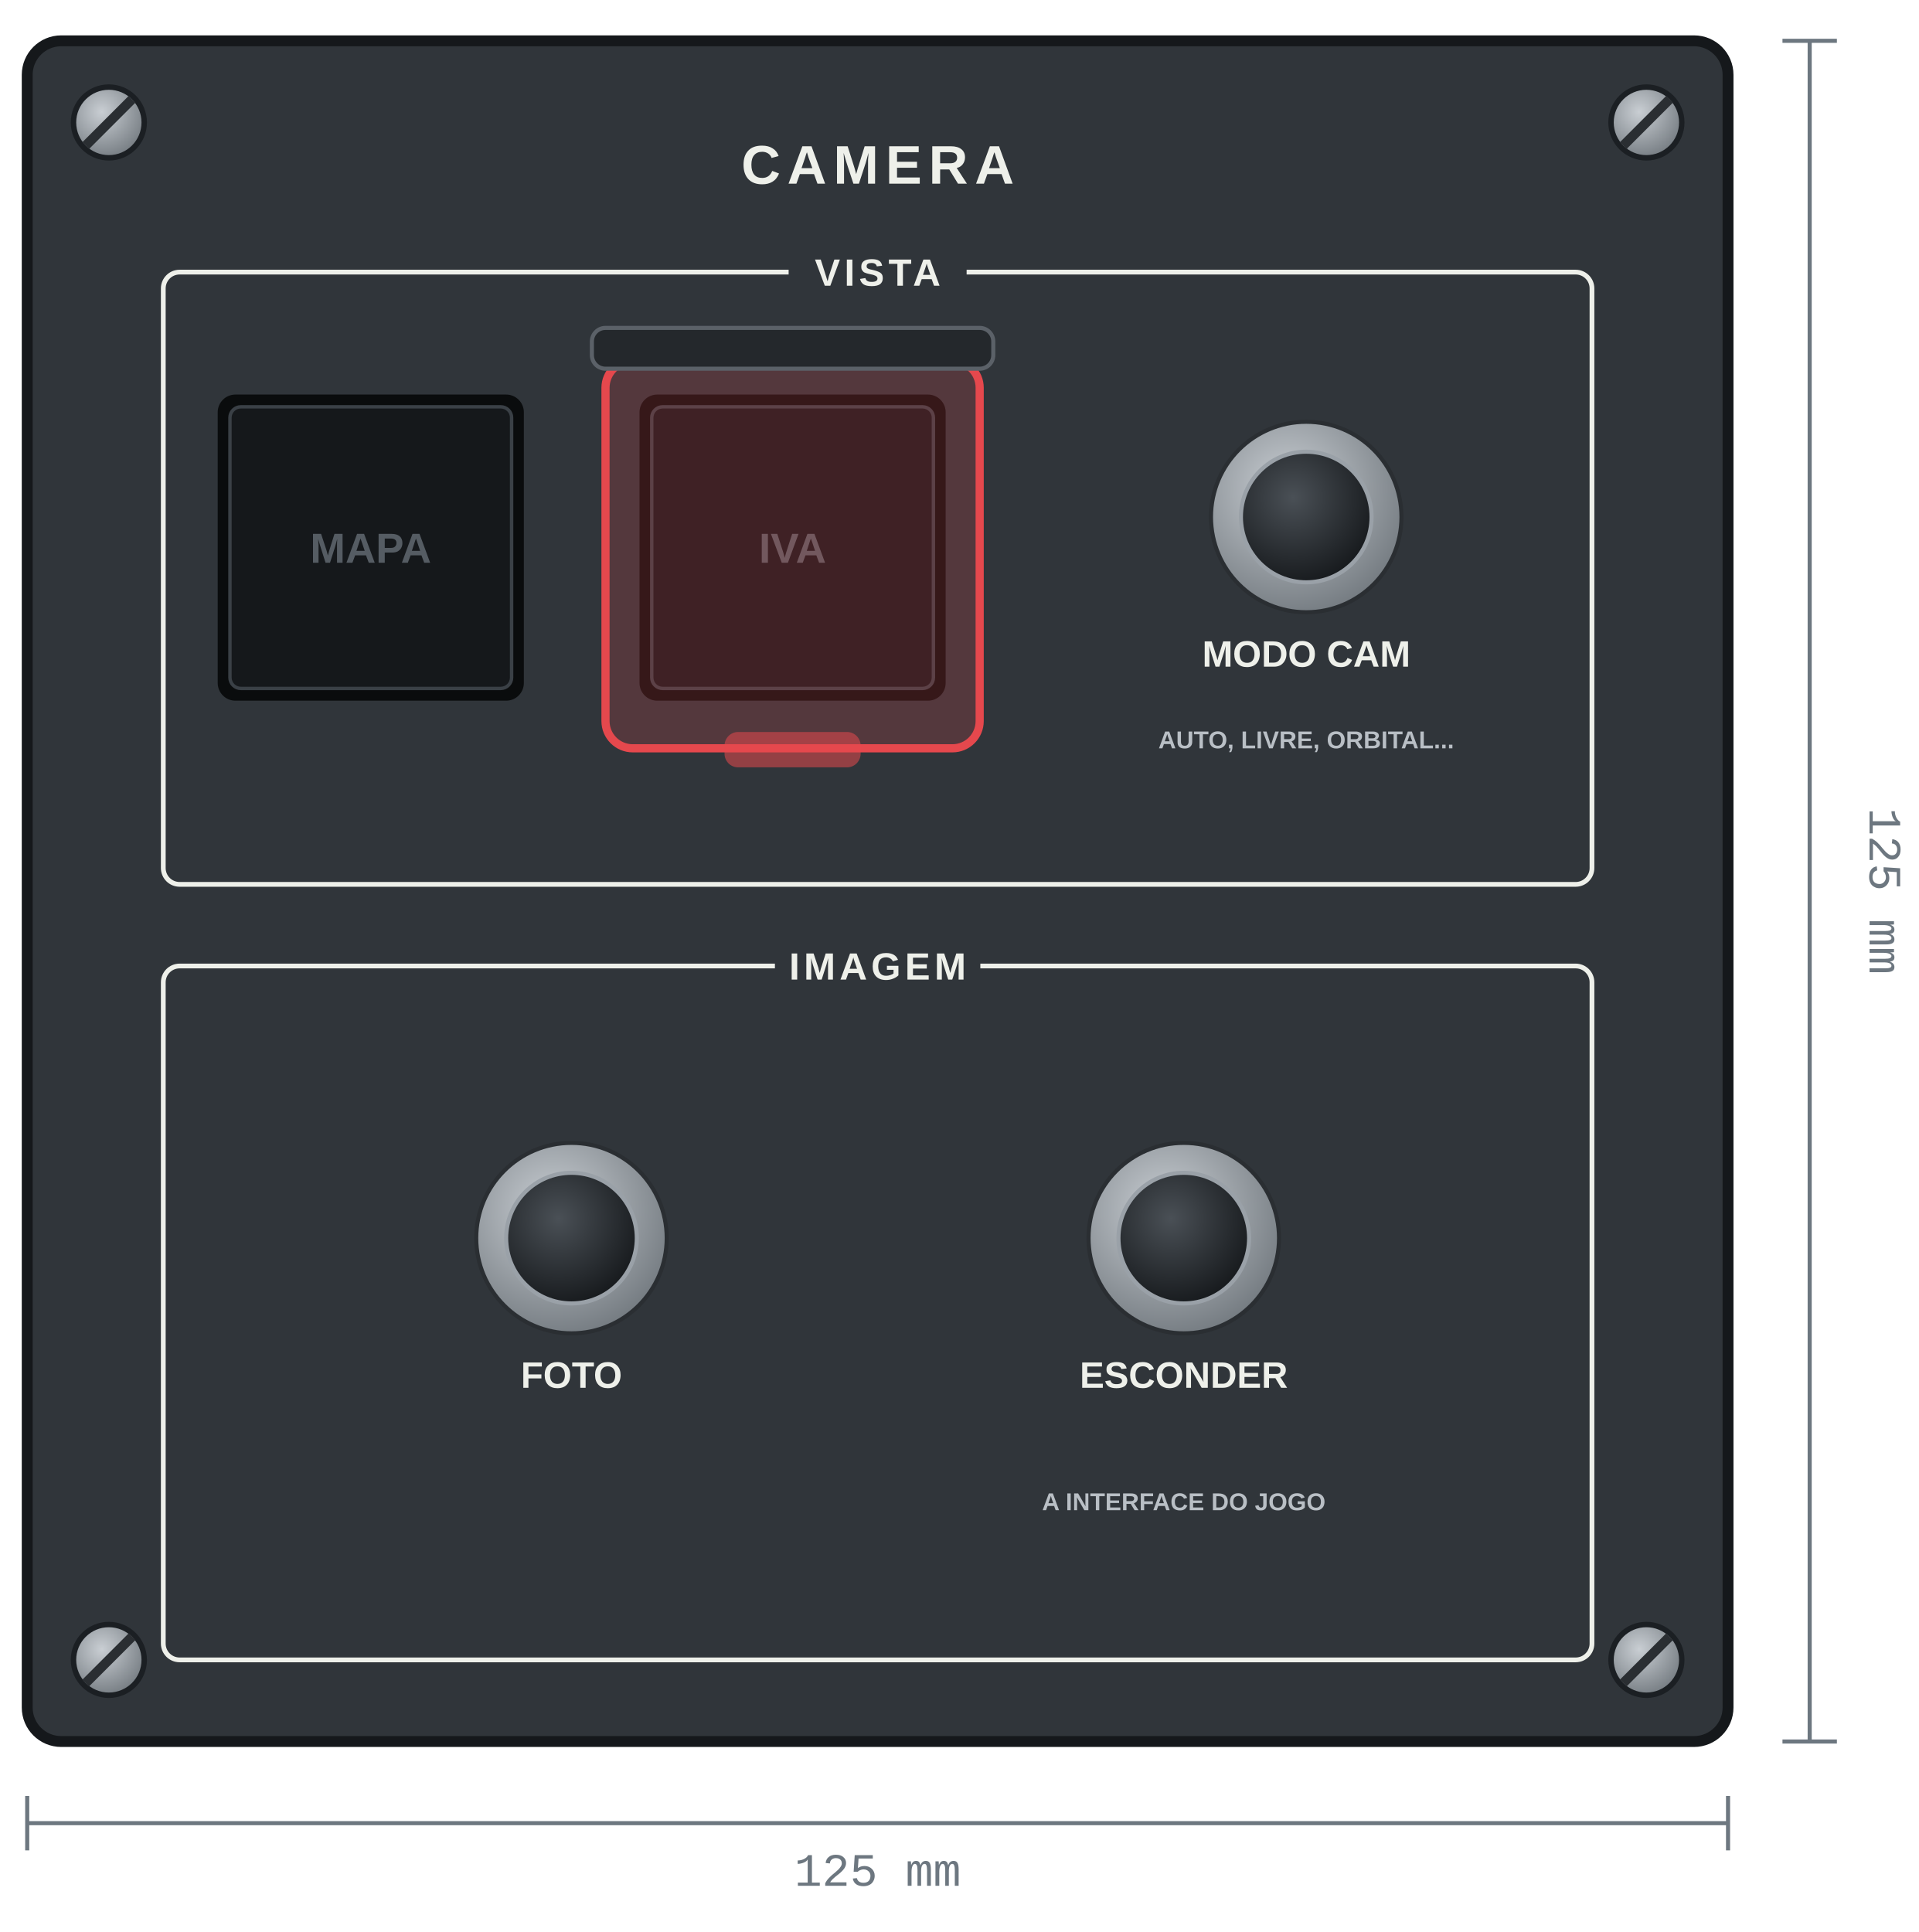
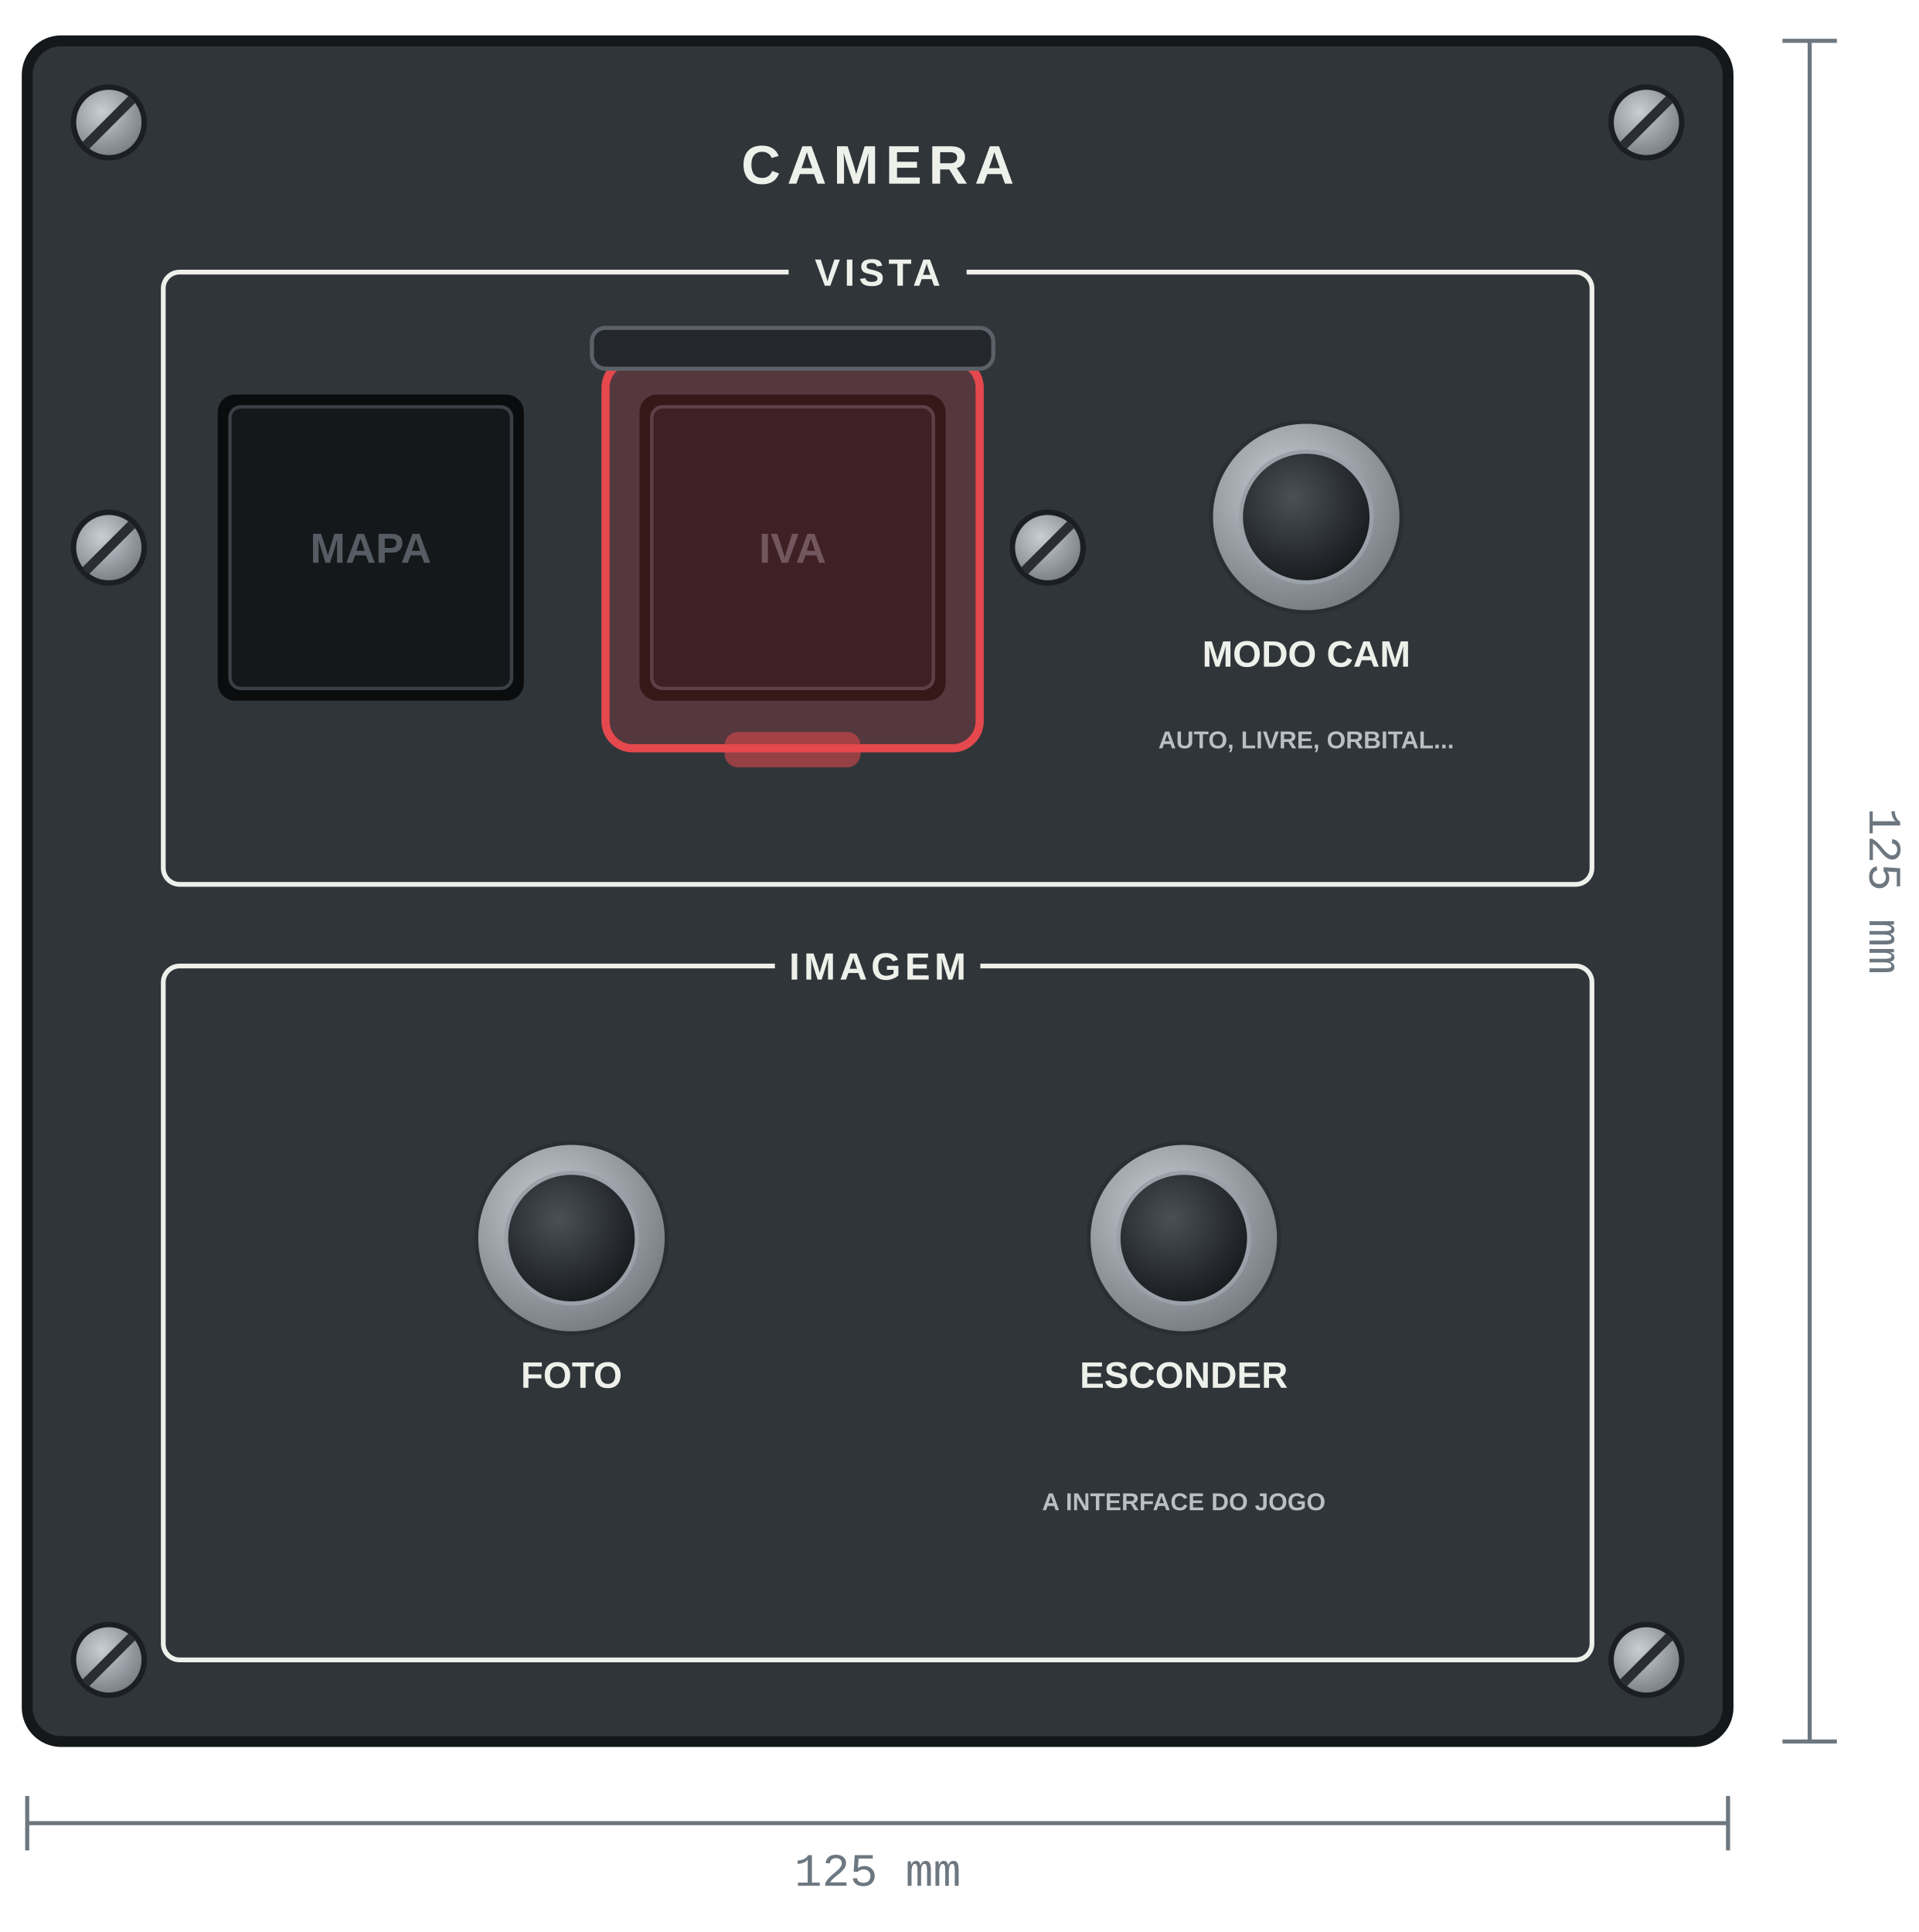
<svg xmlns="http://www.w3.org/2000/svg" viewBox="-2 -3 141 142" width="564" height="568" role="img" aria-label="Camera, 125 por 125 mm: korry MAPA, korry IVA com capa, MODO CAM, FOTO e ESCONDER">
  <style>.lg{font-family:"B612","Arial Narrow",Arial,sans-serif;font-weight:700}.lcdt{font-family:"B612 Mono","Courier New",monospace;font-weight:700}.dimline{stroke:#6d7780;stroke-width:.3;fill:none}.dimtext{fill:#6d7780;font-family:"B612 Mono","Courier New",monospace;font-size:3.4px}</style>
  <defs>
    <pattern id="zebra" width="6" height="6" patternUnits="userSpaceOnUse" patternTransform="rotate(45)">
      <rect width="6" height="6" fill="#1b1d1f" />
      <rect width="3" height="6" fill="#e7b416" />
    </pattern>
    <radialGradient id="knob" cx="40%" cy="35%" r="70%">
      <stop offset="0" stop-color="#4a5056" />
      <stop offset="1" stop-color="#15181b" />
    </radialGradient>
    <radialGradient id="nut" cx="40%" cy="35%" r="75%">
      <stop offset="0" stop-color="#c9ced3" />
      <stop offset="1" stop-color="#6c7379" />
    </radialGradient>
  </defs>
  <rect x="0" y="0" width="125" height="125" rx="2.5" fill="#30353a" stroke="#15181b" stroke-width=".8" />
  <circle cx="6" cy="6" r="2.6" fill="url(#nut)" stroke="#1b1f23" stroke-width=".4" />
  <line x1="4.3" y1="7.7" x2="7.7" y2="4.3" stroke="#2a2e32" stroke-width=".7" />
  <circle cx="119" cy="6" r="2.6" fill="url(#nut)" stroke="#1b1f23" stroke-width=".4" />
  <line x1="117.3" y1="7.7" x2="120.7" y2="4.3" stroke="#2a2e32" stroke-width=".7" />
  <circle cx="6" cy="119" r="2.6" fill="url(#nut)" stroke="#1b1f23" stroke-width=".4" />
  <line x1="4.3" y1="120.7" x2="7.7" y2="117.3" stroke="#2a2e32" stroke-width=".7" />
  <circle cx="119" cy="119" r="2.6" fill="url(#nut)" stroke="#1b1f23" stroke-width=".4" />
  <line x1="117.3" y1="120.7" x2="120.7" y2="117.3" stroke="#2a2e32" stroke-width=".7" />
  <text class="lg" x="62.5" y="10.5" font-size="4" text-anchor="middle" fill="#eef0ea" letter-spacing=".5">CAMERA</text>
  <rect x="10" y="17" width="105" height="45" rx="1.2" fill="none" stroke="#eef0ea" stroke-width=".35" />
  <rect x="55.96" y="15" width="13.08" height="4" fill="#30353a" />
  <text class="lg" x="62.5" y="18" font-size="2.8" text-anchor="middle" fill="#eef0ea" letter-spacing=".3">VISTA</text>
  <rect x="14" y="26" width="22.5" height="22.5" rx="1.3" fill="#0a0c0d" />
  <rect x="14.9" y="26.9" width="20.7" height="20.7" rx=".8" fill="#15181b" stroke="#3a4046" stroke-width=".25" />
  <text class="lg" x="25.25" y="38.366" font-size="3.1" text-anchor="middle" fill="#555c63">MAPA</text>
  <rect x="45" y="26" width="22.5" height="22.5" rx="1.3" fill="#0a0c0d" />
  <rect x="45.9" y="26.9" width="20.7" height="20.7" rx=".8" fill="#15181b" stroke="#3a4046" stroke-width=".25" />
  <text class="lg" x="56.25" y="38.366" font-size="3.1" text-anchor="middle" fill="#555c63">IVA</text>
  <rect x="42.5" y="23.5" width="27.5" height="28.5" rx="2" fill="#e5484d" opacity=".2" />
  <rect x="42.5" y="23.5" width="27.5" height="28.5" rx="2" fill="none" stroke="#e5484d" stroke-width=".6" />
  <rect x="41.5" y="21.1" width="29.5" height="3" rx="1" fill="#24282c" stroke="#5b6168" stroke-width=".3" />
  <rect x="51.25" y="50.8" width="10" height="2.6" rx="1" fill="#e5484d" opacity=".55" />
  <circle cx="94" cy="35" r="7" fill="url(#nut)" stroke="#2a2e32" stroke-width=".3" />
  <circle cx="94" cy="35" r="4.8" fill="url(#knob)" stroke="#9aa1a8" stroke-width=".3" />
  <text class="lg" x="94" y="46" font-size="2.7" text-anchor="middle" fill="#eef0ea">MODO CAM</text>
  <text class="lg" x="94" y="52" font-size="1.8" text-anchor="middle" fill="#b9bfc5">AUTO, LIVRE, ORBITAL...</text>
  <rect x="10" y="68" width="105" height="51" rx="1.2" fill="none" stroke="#eef0ea" stroke-width=".35" />
  <rect x="54.952" y="66" width="15.096" height="4" fill="#30353a" />
  <text class="lg" x="62.5" y="69" font-size="2.8" text-anchor="middle" fill="#eef0ea" letter-spacing=".3">IMAGEM</text>
  <circle cx="40" cy="88" r="7" fill="url(#nut)" stroke="#2a2e32" stroke-width=".3" />
  <circle cx="40" cy="88" r="4.8" fill="url(#knob)" stroke="#9aa1a8" stroke-width=".3" />
  <text class="lg" x="40" y="99" font-size="2.7" text-anchor="middle" fill="#eef0ea">FOTO</text>
  <circle cx="85" cy="88" r="7" fill="url(#nut)" stroke="#2a2e32" stroke-width=".3" />
  <circle cx="85" cy="88" r="4.8" fill="url(#knob)" stroke="#9aa1a8" stroke-width=".3" />
  <text class="lg" x="85" y="99" font-size="2.7" text-anchor="middle" fill="#eef0ea">ESCONDER</text>
  <text class="lg" x="85" y="108" font-size="1.8" text-anchor="middle" fill="#b9bfc5">A INTERFACE DO JOGO</text>
+   <circle cx="6" cy="37.25" r="2.6" fill="url(#nut)" stroke="#1b1f23" stroke-width=".4" />
+   <line x1="4.3" y1="38.95" x2="7.7" y2="35.55" stroke="#2a2e32" stroke-width=".7" />
+   <circle cx="75" cy="37.25" r="2.6" fill="url(#nut)" stroke="#1b1f23" stroke-width=".4" />
+   <line x1="73.3" y1="38.95" x2="76.7" y2="35.55" stroke="#2a2e32" stroke-width=".7" />
  <line class="dimline" x1="0" y1="131" x2="125" y2="131" />
  <line class="dimline" x1="0" y1="129" x2="0" y2="133" />
  <line class="dimline" x1="125" y1="129" x2="125" y2="133" />
  <text class="dimtext" x="62.5" y="135.6" text-anchor="middle">125 mm</text>
  <line class="dimline" x1="131" y1="0" x2="131" y2="125" />
  <line class="dimline" x1="129" y1="0" x2="133" y2="0" />
  <line class="dimline" x1="129" y1="125" x2="133" y2="125" />
  <text class="dimtext" transform="translate(135.4 62.5) rotate(90)" text-anchor="middle">125 mm</text>
</svg>
